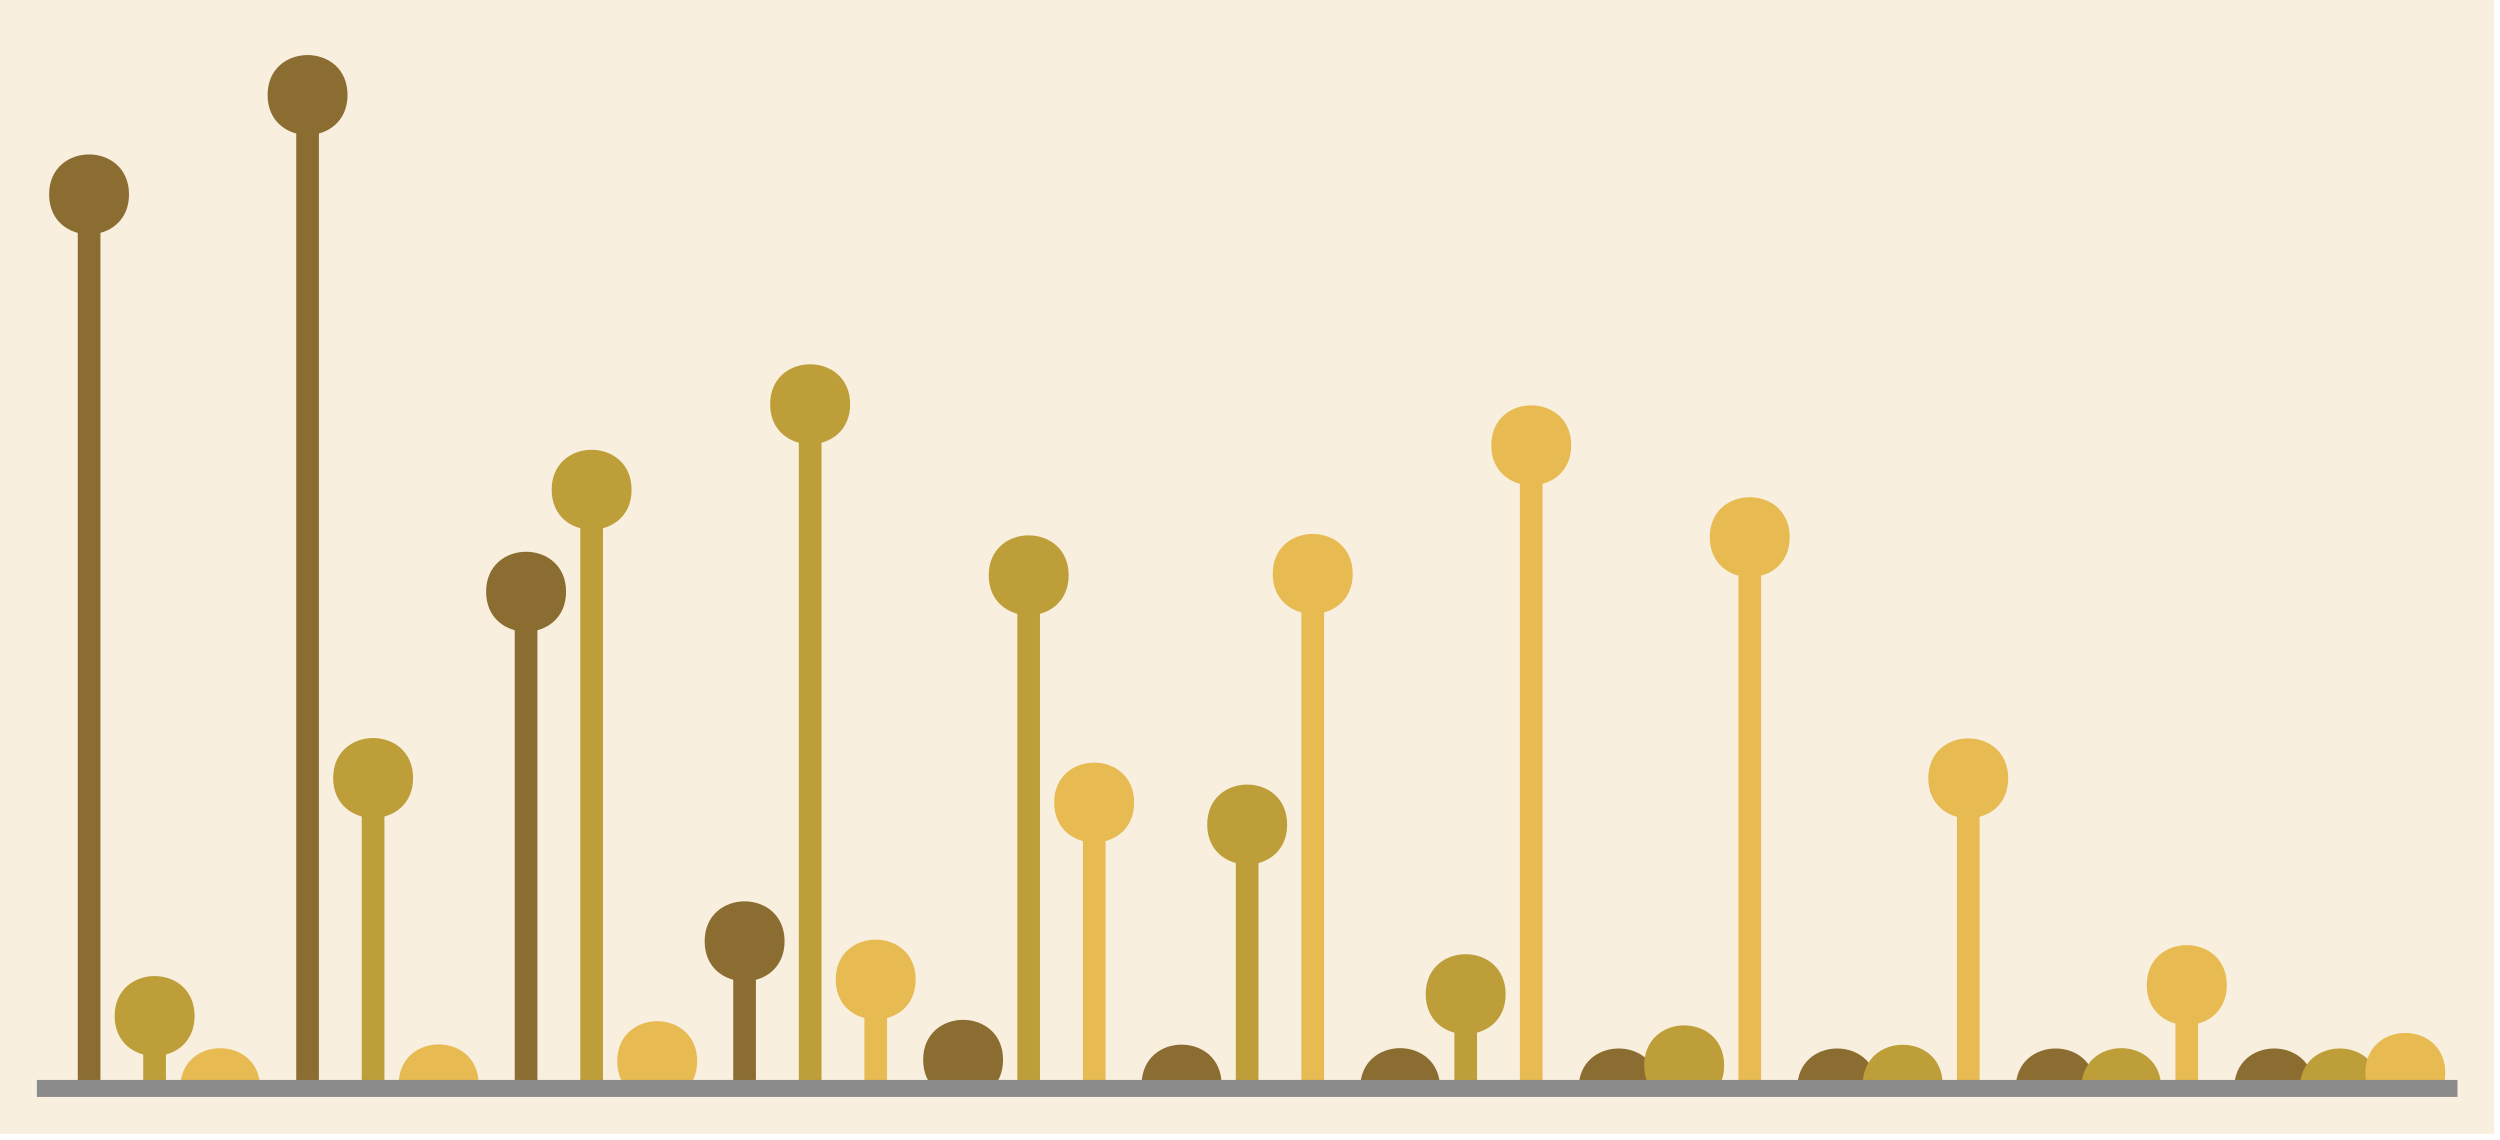
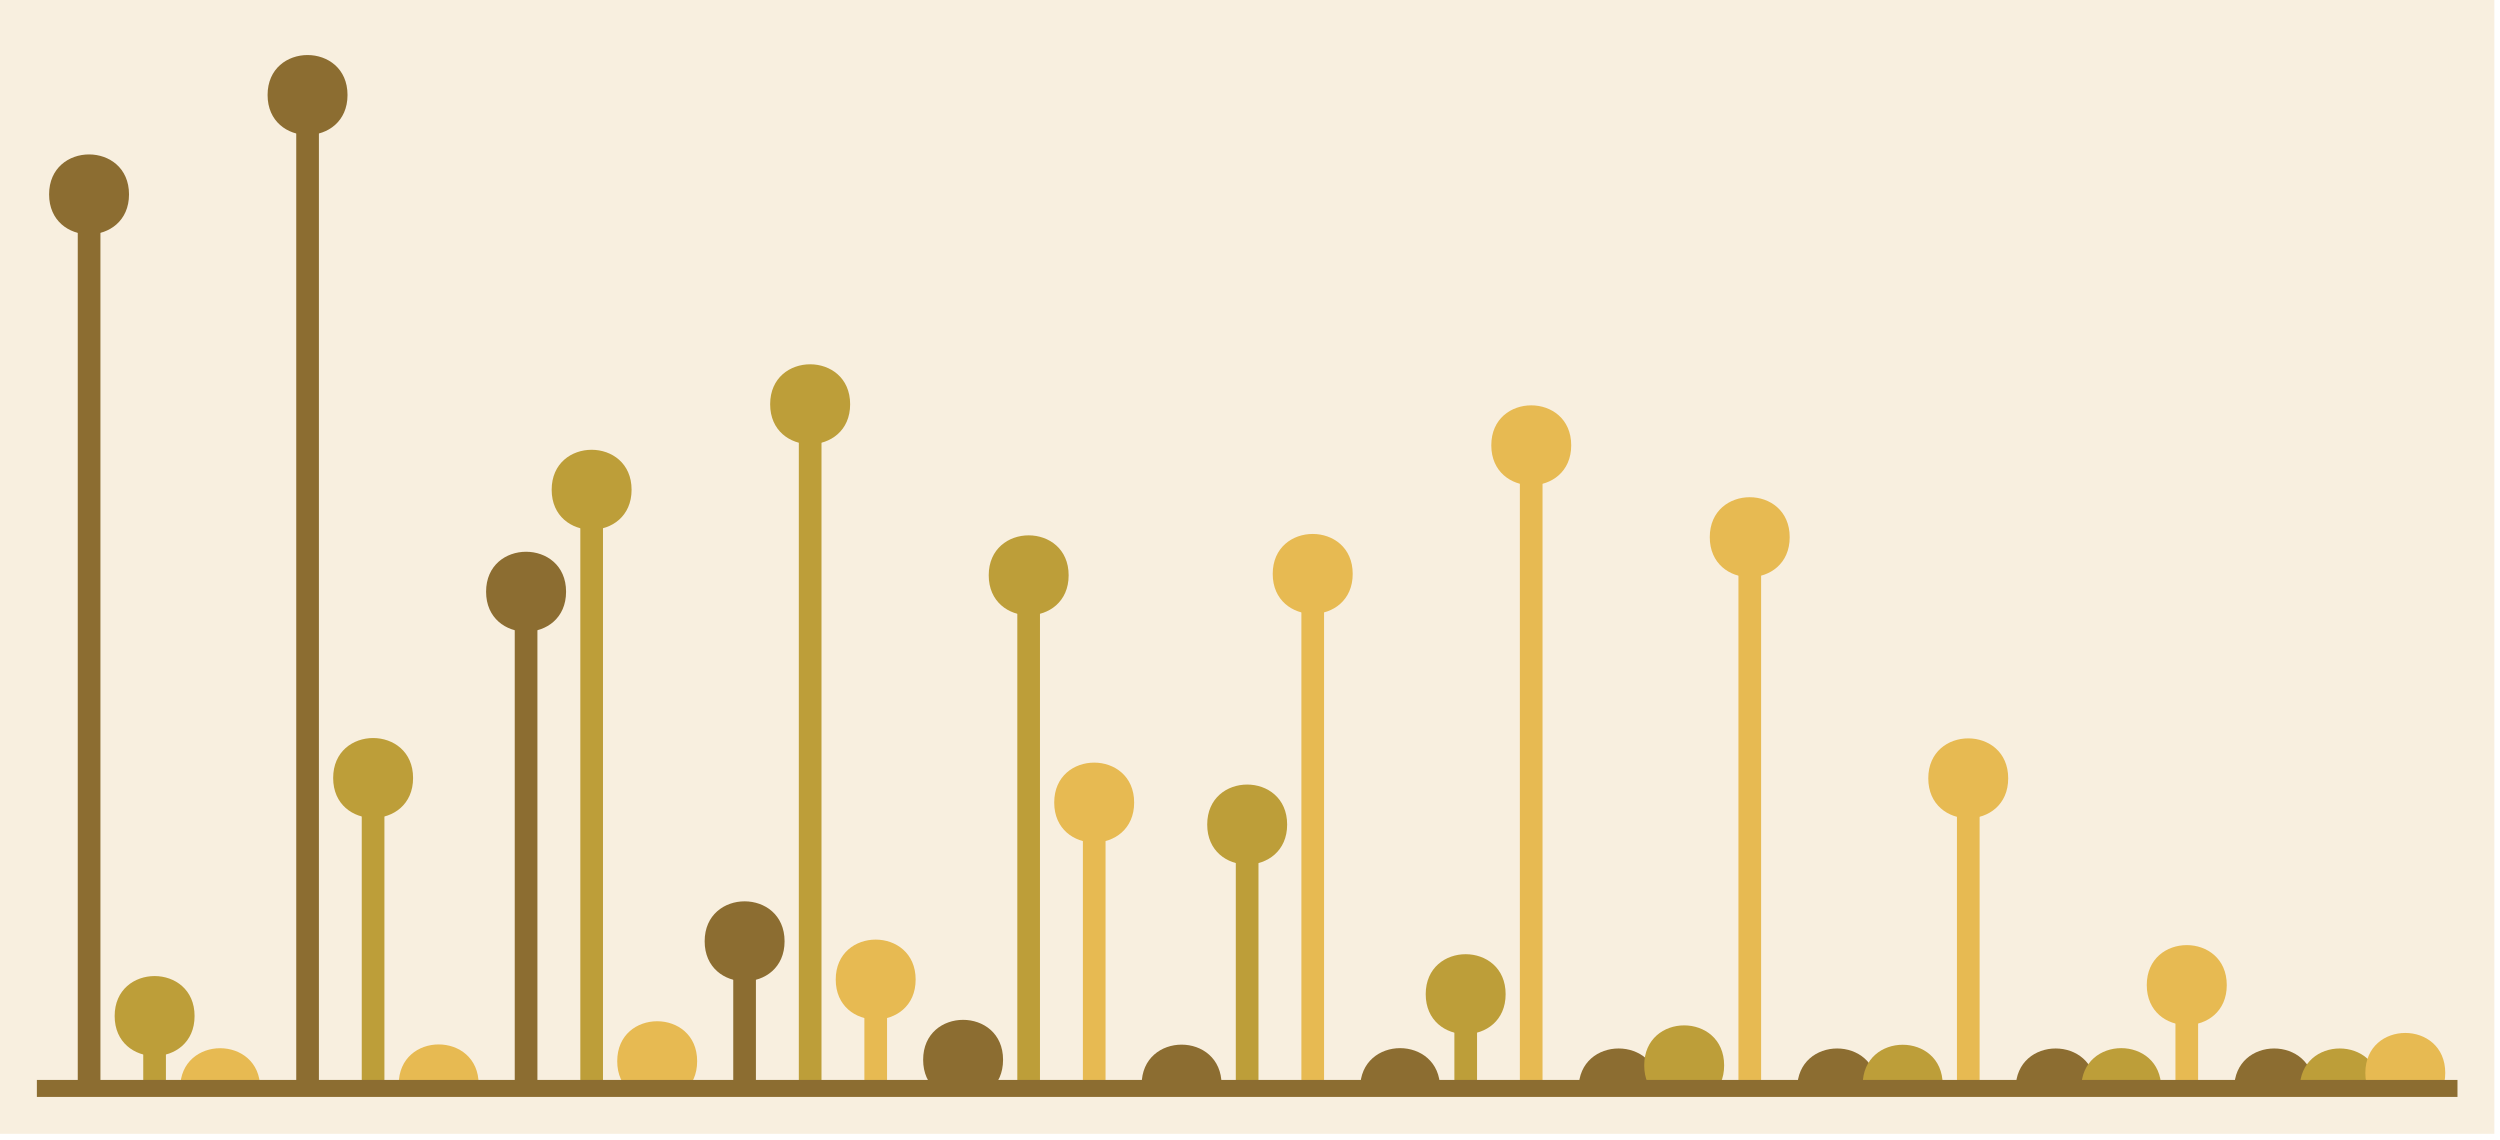
<svg xmlns="http://www.w3.org/2000/svg" width="147" height="67" viewBox="0 0 147 67">
  <defs>
-     <clipPath id="clip-0-ec2f3d06">
+     <clipPath id="clip-0-dd298f36">
      <path clip-rule="nonzero" d="M 4 10 L 6 10 L 6 64 L 4 64 Z M 4 10 " />
    </clipPath>
-     <clipPath id="clip-1-ec2f3d06">
+     <clipPath id="clip-1-dd298f36">
      <path clip-rule="nonzero" d="M 17 4 L 19 4 L 19 64 L 17 64 Z M 17 4 " />
    </clipPath>
-     <clipPath id="clip-2-ec2f3d06">
+     <clipPath id="clip-2-dd298f36">
      <path clip-rule="nonzero" d="M 30 34 L 32 34 L 32 64 L 30 64 Z M 30 34 " />
    </clipPath>
-     <clipPath id="clip-3-ec2f3d06">
+     <clipPath id="clip-3-dd298f36">
      <path clip-rule="nonzero" d="M 43 54 L 45 54 L 45 64 L 43 64 Z M 43 54 " />
    </clipPath>
-     <clipPath id="clip-4-ec2f3d06">
+     <clipPath id="clip-4-dd298f36">
      <path clip-rule="nonzero" d="M 55 61 L 58 61 L 58 64 L 55 64 Z M 55 61 " />
    </clipPath>
-     <clipPath id="clip-5-ec2f3d06">
+     <clipPath id="clip-5-dd298f36">
      <path clip-rule="nonzero" d="M 68 63 L 71 63 L 71 64 L 68 64 Z M 68 63 " />
    </clipPath>
-     <clipPath id="clip-6-ec2f3d06">
+     <clipPath id="clip-6-dd298f36">
      <path clip-rule="nonzero" d="M 81 63 L 83 63 L 83 64 L 81 64 Z M 81 63 " />
    </clipPath>
-     <clipPath id="clip-7-ec2f3d06">
+     <clipPath id="clip-7-dd298f36">
      <path clip-rule="nonzero" d="M 94 63 L 96 63 L 96 64 L 94 64 Z M 94 63 " />
    </clipPath>
-     <clipPath id="clip-8-ec2f3d06">
+     <clipPath id="clip-8-dd298f36">
      <path clip-rule="nonzero" d="M 107 63 L 109 63 L 109 64 L 107 64 Z M 107 63 " />
    </clipPath>
-     <clipPath id="clip-9-ec2f3d06">
+     <clipPath id="clip-9-dd298f36">
      <path clip-rule="nonzero" d="M 120 63 L 122 63 L 122 64 L 120 64 Z M 120 63 " />
    </clipPath>
-     <clipPath id="clip-10-ec2f3d06">
+     <clipPath id="clip-10-dd298f36">
      <path clip-rule="nonzero" d="M 133 63 L 135 63 L 135 64 L 133 64 Z M 133 63 " />
    </clipPath>
-     <clipPath id="clip-11-ec2f3d06">
+     <clipPath id="clip-11-dd298f36">
      <path clip-rule="nonzero" d="M 2.668 9 L 8 9 L 8 14 L 2.668 14 Z M 2.668 9 " />
    </clipPath>
-     <clipPath id="clip-12-ec2f3d06">
+     <clipPath id="clip-12-dd298f36">
      <path clip-rule="nonzero" d="M 54 59 L 59 59 L 59 64 L 54 64 Z M 54 59 " />
    </clipPath>
-     <clipPath id="clip-13-ec2f3d06">
+     <clipPath id="clip-13-dd298f36">
      <path clip-rule="nonzero" d="M 67 61 L 72 61 L 72 64 L 67 64 Z M 67 61 " />
    </clipPath>
-     <clipPath id="clip-14-ec2f3d06">
+     <clipPath id="clip-14-dd298f36">
      <path clip-rule="nonzero" d="M 79 61 L 85 61 L 85 64 L 79 64 Z M 79 61 " />
    </clipPath>
-     <clipPath id="clip-15-ec2f3d06">
+     <clipPath id="clip-15-dd298f36">
      <path clip-rule="nonzero" d="M 92 61 L 98 61 L 98 64 L 92 64 Z M 92 61 " />
    </clipPath>
-     <clipPath id="clip-16-ec2f3d06">
+     <clipPath id="clip-16-dd298f36">
      <path clip-rule="nonzero" d="M 105 61 L 111 61 L 111 64 L 105 64 Z M 105 61 " />
    </clipPath>
-     <clipPath id="clip-17-ec2f3d06">
+     <clipPath id="clip-17-dd298f36">
      <path clip-rule="nonzero" d="M 118 61 L 124 61 L 124 64 L 118 64 Z M 118 61 " />
    </clipPath>
-     <clipPath id="clip-18-ec2f3d06">
+     <clipPath id="clip-18-dd298f36">
      <path clip-rule="nonzero" d="M 131 61 L 137 61 L 137 64 L 131 64 Z M 131 61 " />
    </clipPath>
-     <clipPath id="clip-19-ec2f3d06">
+     <clipPath id="clip-19-dd298f36">
      <path clip-rule="nonzero" d="M 8 59 L 10 59 L 10 64 L 8 64 Z M 8 59 " />
    </clipPath>
-     <clipPath id="clip-20-ec2f3d06">
+     <clipPath id="clip-20-dd298f36">
      <path clip-rule="nonzero" d="M 21 45 L 23 45 L 23 64 L 21 64 Z M 21 45 " />
    </clipPath>
-     <clipPath id="clip-21-ec2f3d06">
+     <clipPath id="clip-21-dd298f36">
      <path clip-rule="nonzero" d="M 34 28 L 36 28 L 36 64 L 34 64 Z M 34 28 " />
    </clipPath>
-     <clipPath id="clip-22-ec2f3d06">
+     <clipPath id="clip-22-dd298f36">
      <path clip-rule="nonzero" d="M 46 23 L 49 23 L 49 64 L 46 64 Z M 46 23 " />
    </clipPath>
-     <clipPath id="clip-23-ec2f3d06">
+     <clipPath id="clip-23-dd298f36">
      <path clip-rule="nonzero" d="M 59 33 L 62 33 L 62 64 L 59 64 Z M 59 33 " />
    </clipPath>
-     <clipPath id="clip-24-ec2f3d06">
+     <clipPath id="clip-24-dd298f36">
      <path clip-rule="nonzero" d="M 72 47 L 74 47 L 74 64 L 72 64 Z M 72 47 " />
    </clipPath>
-     <clipPath id="clip-25-ec2f3d06">
+     <clipPath id="clip-25-dd298f36">
      <path clip-rule="nonzero" d="M 85 57 L 87 57 L 87 64 L 85 64 Z M 85 57 " />
    </clipPath>
-     <clipPath id="clip-26-ec2f3d06">
+     <clipPath id="clip-26-dd298f36">
      <path clip-rule="nonzero" d="M 98 61 L 100 61 L 100 64 L 98 64 Z M 98 61 " />
    </clipPath>
-     <clipPath id="clip-27-ec2f3d06">
+     <clipPath id="clip-27-dd298f36">
      <path clip-rule="nonzero" d="M 111 63 L 113 63 L 113 64 L 111 64 Z M 111 63 " />
    </clipPath>
-     <clipPath id="clip-28-ec2f3d06">
+     <clipPath id="clip-28-dd298f36">
      <path clip-rule="nonzero" d="M 124 63 L 126 63 L 126 64 L 124 64 Z M 124 63 " />
    </clipPath>
-     <clipPath id="clip-29-ec2f3d06">
+     <clipPath id="clip-29-dd298f36">
      <path clip-rule="nonzero" d="M 136 63 L 139 63 L 139 64 L 136 64 Z M 136 63 " />
    </clipPath>
-     <clipPath id="clip-30-ec2f3d06">
+     <clipPath id="clip-30-dd298f36">
      <path clip-rule="nonzero" d="M 96 60 L 102 60 L 102 64 L 96 64 Z M 96 60 " />
    </clipPath>
-     <clipPath id="clip-31-ec2f3d06">
+     <clipPath id="clip-31-dd298f36">
      <path clip-rule="nonzero" d="M 109 61 L 115 61 L 115 64 L 109 64 Z M 109 61 " />
    </clipPath>
-     <clipPath id="clip-32-ec2f3d06">
+     <clipPath id="clip-32-dd298f36">
      <path clip-rule="nonzero" d="M 122 61 L 128 61 L 128 64 L 122 64 Z M 122 61 " />
    </clipPath>
-     <clipPath id="clip-33-ec2f3d06">
+     <clipPath id="clip-33-dd298f36">
      <path clip-rule="nonzero" d="M 135 61 L 140 61 L 140 64 L 135 64 Z M 135 61 " />
    </clipPath>
-     <clipPath id="clip-34-ec2f3d06">
+     <clipPath id="clip-34-dd298f36">
      <path clip-rule="nonzero" d="M 12 63 L 14 63 L 14 64 L 12 64 Z M 12 63 " />
    </clipPath>
-     <clipPath id="clip-35-ec2f3d06">
+     <clipPath id="clip-35-dd298f36">
      <path clip-rule="nonzero" d="M 25 63 L 27 63 L 27 64 L 25 64 Z M 25 63 " />
    </clipPath>
-     <clipPath id="clip-36-ec2f3d06">
+     <clipPath id="clip-36-dd298f36">
      <path clip-rule="nonzero" d="M 37 61 L 40 61 L 40 64 L 37 64 Z M 37 61 " />
    </clipPath>
-     <clipPath id="clip-37-ec2f3d06">
+     <clipPath id="clip-37-dd298f36">
      <path clip-rule="nonzero" d="M 50 56 L 53 56 L 53 64 L 50 64 Z M 50 56 " />
    </clipPath>
-     <clipPath id="clip-38-ec2f3d06">
+     <clipPath id="clip-38-dd298f36">
      <path clip-rule="nonzero" d="M 63 46 L 66 46 L 66 64 L 63 64 Z M 63 46 " />
    </clipPath>
-     <clipPath id="clip-39-ec2f3d06">
+     <clipPath id="clip-39-dd298f36">
      <path clip-rule="nonzero" d="M 76 33 L 78 33 L 78 64 L 76 64 Z M 76 33 " />
    </clipPath>
-     <clipPath id="clip-40-ec2f3d06">
+     <clipPath id="clip-40-dd298f36">
      <path clip-rule="nonzero" d="M 89 25 L 91 25 L 91 64 L 89 64 Z M 89 25 " />
    </clipPath>
-     <clipPath id="clip-41-ec2f3d06">
+     <clipPath id="clip-41-dd298f36">
      <path clip-rule="nonzero" d="M 102 30 L 104 30 L 104 64 L 102 64 Z M 102 30 " />
    </clipPath>
-     <clipPath id="clip-42-ec2f3d06">
+     <clipPath id="clip-42-dd298f36">
      <path clip-rule="nonzero" d="M 115 45 L 117 45 L 117 64 L 115 64 Z M 115 45 " />
    </clipPath>
-     <clipPath id="clip-43-ec2f3d06">
+     <clipPath id="clip-43-dd298f36">
      <path clip-rule="nonzero" d="M 127 57 L 130 57 L 130 64 L 127 64 Z M 127 57 " />
    </clipPath>
-     <clipPath id="clip-44-ec2f3d06">
+     <clipPath id="clip-44-dd298f36">
      <path clip-rule="nonzero" d="M 140 62 L 143 62 L 143 64 L 140 64 Z M 140 62 " />
    </clipPath>
-     <clipPath id="clip-45-ec2f3d06">
+     <clipPath id="clip-45-dd298f36">
      <path clip-rule="nonzero" d="M 10 61 L 16 61 L 16 64 L 10 64 Z M 10 61 " />
    </clipPath>
-     <clipPath id="clip-46-ec2f3d06">
+     <clipPath id="clip-46-dd298f36">
      <path clip-rule="nonzero" d="M 23 61 L 29 61 L 29 64 L 23 64 Z M 23 61 " />
    </clipPath>
-     <clipPath id="clip-47-ec2f3d06">
+     <clipPath id="clip-47-dd298f36">
      <path clip-rule="nonzero" d="M 36 60 L 41 60 L 41 64 L 36 64 Z M 36 60 " />
    </clipPath>
-     <clipPath id="clip-48-ec2f3d06">
+     <clipPath id="clip-48-dd298f36">
      <path clip-rule="nonzero" d="M 139 60 L 144 60 L 144 64 L 139 64 Z M 139 60 " />
    </clipPath>
  </defs>
  <path fill-rule="nonzero" fill="rgb(97.255%, 93.725%, 87.451%)" fill-opacity="1" d="M 0 0 L 146.668 0 L 146.668 66.668 L 0 66.668 Z M 0 0 " />
  <path fill-rule="nonzero" fill="rgb(97.255%, 93.725%, 87.451%)" fill-opacity="1" d="M 2.668 64 L 144 64 L 144 2.668 L 2.668 2.668 Z M 2.668 64 " />
-   <g clip-path="url(#clip-0-ec2f3d06)">
+   <g clip-path="url(#clip-0-dd298f36)">
    <path fill="none" stroke-width="1" stroke-linecap="butt" stroke-linejoin="miter" stroke="rgb(54.902%, 42.745%, 19.216%)" stroke-opacity="1" stroke-miterlimit="1.155" d="M 3.929 48 L 3.929 8.572 " transform="matrix(1.333333, 0, 0, 1.333333, 0, 0)" />
  </g>
-   <g clip-path="url(#clip-1-ec2f3d06)">
+   <g clip-path="url(#clip-1-dd298f36)">
    <path fill="none" stroke-width="1" stroke-linecap="butt" stroke-linejoin="miter" stroke="rgb(54.902%, 42.745%, 19.216%)" stroke-opacity="1" stroke-miterlimit="1.155" d="M 13.564 48 L 13.564 4.189 " transform="matrix(1.333333, 0, 0, 1.333333, 0, 0)" />
  </g>
-   <g clip-path="url(#clip-2-ec2f3d06)">
+   <g clip-path="url(#clip-2-dd298f36)">
    <path fill="none" stroke-width="1" stroke-linecap="butt" stroke-linejoin="miter" stroke="rgb(54.902%, 42.745%, 19.216%)" stroke-opacity="1" stroke-miterlimit="1.155" d="M 23.2 48 L 23.2 26.095 " transform="matrix(1.333333, 0, 0, 1.333333, 0, 0)" />
  </g>
-   <g clip-path="url(#clip-3-ec2f3d06)">
+   <g clip-path="url(#clip-3-dd298f36)">
    <path fill="none" stroke-width="1" stroke-linecap="butt" stroke-linejoin="miter" stroke="rgb(54.902%, 42.745%, 19.216%)" stroke-opacity="1" stroke-miterlimit="1.155" d="M 32.836 48 L 32.836 41.511 " transform="matrix(1.333333, 0, 0, 1.333333, 0, 0)" />
  </g>
-   <g clip-path="url(#clip-4-ec2f3d06)">
+   <g clip-path="url(#clip-4-dd298f36)">
    <path fill="none" stroke-width="1" stroke-linecap="butt" stroke-linejoin="miter" stroke="rgb(54.902%, 42.745%, 19.216%)" stroke-opacity="1" stroke-miterlimit="1.155" d="M 42.472 48 L 42.472 46.737 " transform="matrix(1.333333, 0, 0, 1.333333, 0, 0)" />
  </g>
-   <g clip-path="url(#clip-5-ec2f3d06)">
+   <g clip-path="url(#clip-5-dd298f36)">
    <path fill="none" stroke-width="1" stroke-linecap="butt" stroke-linejoin="miter" stroke="rgb(54.902%, 42.745%, 19.216%)" stroke-opacity="1" stroke-miterlimit="1.155" d="M 52.11 48 L 52.11 47.833 " transform="matrix(1.333333, 0, 0, 1.333333, 0, 0)" />
  </g>
-   <g clip-path="url(#clip-6-ec2f3d06)">
+   <g clip-path="url(#clip-6-dd298f36)">
    <path fill="none" stroke-width="1" stroke-linecap="butt" stroke-linejoin="miter" stroke="rgb(54.902%, 42.745%, 19.216%)" stroke-opacity="1" stroke-miterlimit="1.155" d="M 61.746 48 L 61.746 47.985 " transform="matrix(1.333333, 0, 0, 1.333333, 0, 0)" />
  </g>
-   <g clip-path="url(#clip-7-ec2f3d06)">
+   <g clip-path="url(#clip-7-dd298f36)">
    <path fill="none" stroke-width="1" stroke-linecap="butt" stroke-linejoin="miter" stroke="rgb(54.902%, 42.745%, 19.216%)" stroke-opacity="1" stroke-miterlimit="1.155" d="M 71.382 48 L 71.382 48 " transform="matrix(1.333333, 0, 0, 1.333333, 0, 0)" />
  </g>
-   <g clip-path="url(#clip-8-ec2f3d06)">
+   <g clip-path="url(#clip-8-dd298f36)">
    <path fill="none" stroke-width="1" stroke-linecap="butt" stroke-linejoin="miter" stroke="rgb(54.902%, 42.745%, 19.216%)" stroke-opacity="1" stroke-miterlimit="1.155" d="M 81.018 48 L 81.018 48 " transform="matrix(1.333333, 0, 0, 1.333333, 0, 0)" />
  </g>
-   <g clip-path="url(#clip-9-ec2f3d06)">
+   <g clip-path="url(#clip-9-dd298f36)">
    <path fill="none" stroke-width="1" stroke-linecap="butt" stroke-linejoin="miter" stroke="rgb(54.902%, 42.745%, 19.216%)" stroke-opacity="1" stroke-miterlimit="1.155" d="M 90.653 48 L 90.653 48 " transform="matrix(1.333333, 0, 0, 1.333333, 0, 0)" />
  </g>
-   <g clip-path="url(#clip-10-ec2f3d06)">
+   <g clip-path="url(#clip-10-dd298f36)">
    <path fill="none" stroke-width="1" stroke-linecap="butt" stroke-linejoin="miter" stroke="rgb(54.902%, 42.745%, 19.216%)" stroke-opacity="1" stroke-miterlimit="1.155" d="M 100.292 48 L 100.292 48 " transform="matrix(1.333333, 0, 0, 1.333333, 0, 0)" />
  </g>
-   <g clip-path="url(#clip-11-ec2f3d06)">
+   <g clip-path="url(#clip-11-dd298f36)">
    <path fill-rule="nonzero" fill="rgb(54.902%, 42.745%, 19.216%)" fill-opacity="1" d="M 7.586 11.43 C 7.586 8.297 2.887 8.297 2.887 11.43 C 2.887 14.562 7.586 14.562 7.586 11.43 Z M 7.586 11.43 " />
  </g>
  <path fill-rule="nonzero" fill="rgb(54.902%, 42.745%, 19.216%)" fill-opacity="1" d="M 20.434 5.586 C 20.434 2.453 15.734 2.453 15.734 5.586 C 15.734 8.719 20.434 8.719 20.434 5.586 Z M 20.434 5.586 " />
  <path fill-rule="nonzero" fill="rgb(54.902%, 42.745%, 19.216%)" fill-opacity="1" d="M 33.285 34.793 C 33.285 31.66 28.582 31.66 28.582 34.793 C 28.582 37.926 33.285 37.926 33.285 34.793 Z M 33.285 34.793 " />
  <path fill-rule="nonzero" fill="rgb(54.902%, 42.745%, 19.216%)" fill-opacity="1" d="M 46.133 55.348 C 46.133 52.215 41.434 52.215 41.434 55.348 C 41.434 58.48 46.133 58.48 46.133 55.348 Z M 46.133 55.348 " />
-   <g clip-path="url(#clip-12-ec2f3d06)">
+   <g clip-path="url(#clip-12-dd298f36)">
    <path fill-rule="nonzero" fill="rgb(54.902%, 42.745%, 19.216%)" fill-opacity="1" d="M 58.98 62.316 C 58.98 59.184 54.281 59.184 54.281 62.316 C 54.281 65.449 58.98 65.449 58.98 62.316 Z M 58.98 62.316 " />
  </g>
-   <g clip-path="url(#clip-13-ec2f3d06)">
+   <g clip-path="url(#clip-13-dd298f36)">
    <path fill-rule="nonzero" fill="rgb(54.902%, 42.745%, 19.216%)" fill-opacity="1" d="M 71.828 63.777 C 71.828 60.641 67.129 60.641 67.129 63.777 C 67.129 66.91 71.828 66.91 71.828 63.777 Z M 71.828 63.777 " />
  </g>
-   <g clip-path="url(#clip-14-ec2f3d06)">
+   <g clip-path="url(#clip-14-dd298f36)">
    <path fill-rule="nonzero" fill="rgb(54.902%, 42.745%, 19.216%)" fill-opacity="1" d="M 84.676 63.98 C 84.676 60.848 79.977 60.848 79.977 63.98 C 79.977 67.113 84.676 67.113 84.676 63.98 Z M 84.676 63.98 " />
  </g>
-   <g clip-path="url(#clip-15-ec2f3d06)">
+   <g clip-path="url(#clip-15-dd298f36)">
    <path fill-rule="nonzero" fill="rgb(54.902%, 42.745%, 19.216%)" fill-opacity="1" d="M 97.527 64 C 97.527 60.867 92.824 60.867 92.824 64 C 92.824 67.133 97.527 67.133 97.527 64 Z M 97.527 64 " />
  </g>
-   <g clip-path="url(#clip-16-ec2f3d06)">
+   <g clip-path="url(#clip-16-dd298f36)">
    <path fill-rule="nonzero" fill="rgb(54.902%, 42.745%, 19.216%)" fill-opacity="1" d="M 110.375 64 C 110.375 60.867 105.676 60.867 105.676 64 C 105.676 67.133 110.375 67.133 110.375 64 Z M 110.375 64 " />
  </g>
-   <g clip-path="url(#clip-17-ec2f3d06)">
+   <g clip-path="url(#clip-17-dd298f36)">
    <path fill-rule="nonzero" fill="rgb(54.902%, 42.745%, 19.216%)" fill-opacity="1" d="M 123.223 64 C 123.223 60.867 118.523 60.867 118.523 64 C 118.523 67.133 123.223 67.133 123.223 64 Z M 123.223 64 " />
  </g>
-   <g clip-path="url(#clip-18-ec2f3d06)">
+   <g clip-path="url(#clip-18-dd298f36)">
    <path fill-rule="nonzero" fill="rgb(54.902%, 42.745%, 19.216%)" fill-opacity="1" d="M 136.07 64 C 136.07 60.867 131.371 60.867 131.371 64 C 131.371 67.133 136.07 67.133 136.07 64 Z M 136.07 64 " />
  </g>
-   <g clip-path="url(#clip-19-ec2f3d06)">
+   <g clip-path="url(#clip-19-dd298f36)">
    <path fill="none" stroke-width="1" stroke-linecap="butt" stroke-linejoin="miter" stroke="rgb(74.118%, 61.961%, 22.353%)" stroke-opacity="1" stroke-miterlimit="1.155" d="M 6.817 48 L 6.817 44.807 " transform="matrix(1.333333, 0, 0, 1.333333, 0, 0)" />
  </g>
-   <g clip-path="url(#clip-20-ec2f3d06)">
+   <g clip-path="url(#clip-20-dd298f36)">
    <path fill="none" stroke-width="1" stroke-linecap="butt" stroke-linejoin="miter" stroke="rgb(74.118%, 61.961%, 22.353%)" stroke-opacity="1" stroke-miterlimit="1.155" d="M 16.453 48 L 16.453 34.31 " transform="matrix(1.333333, 0, 0, 1.333333, 0, 0)" />
  </g>
-   <g clip-path="url(#clip-21-ec2f3d06)">
+   <g clip-path="url(#clip-21-dd298f36)">
    <path fill="none" stroke-width="1" stroke-linecap="butt" stroke-linejoin="miter" stroke="rgb(74.118%, 61.961%, 22.353%)" stroke-opacity="1" stroke-miterlimit="1.155" d="M 26.092 48 L 26.092 21.598 " transform="matrix(1.333333, 0, 0, 1.333333, 0, 0)" />
  </g>
-   <g clip-path="url(#clip-22-ec2f3d06)">
+   <g clip-path="url(#clip-22-dd298f36)">
    <path fill="none" stroke-width="1" stroke-linecap="butt" stroke-linejoin="miter" stroke="rgb(74.118%, 61.961%, 22.353%)" stroke-opacity="1" stroke-miterlimit="1.155" d="M 35.728 48 L 35.728 17.827 " transform="matrix(1.333333, 0, 0, 1.333333, 0, 0)" />
  </g>
-   <g clip-path="url(#clip-23-ec2f3d06)">
+   <g clip-path="url(#clip-23-dd298f36)">
    <path fill="none" stroke-width="1" stroke-linecap="butt" stroke-linejoin="miter" stroke="rgb(74.118%, 61.961%, 22.353%)" stroke-opacity="1" stroke-miterlimit="1.155" d="M 45.363 48 L 45.363 25.371 " transform="matrix(1.333333, 0, 0, 1.333333, 0, 0)" />
  </g>
-   <g clip-path="url(#clip-24-ec2f3d06)">
+   <g clip-path="url(#clip-24-dd298f36)">
    <path fill="none" stroke-width="1" stroke-linecap="butt" stroke-linejoin="miter" stroke="rgb(74.118%, 61.961%, 22.353%)" stroke-opacity="1" stroke-miterlimit="1.155" d="M 54.999 48 L 54.999 36.363 " transform="matrix(1.333333, 0, 0, 1.333333, 0, 0)" />
  </g>
-   <g clip-path="url(#clip-25-ec2f3d06)">
+   <g clip-path="url(#clip-25-dd298f36)">
    <path fill="none" stroke-width="1" stroke-linecap="butt" stroke-linejoin="miter" stroke="rgb(74.118%, 61.961%, 22.353%)" stroke-opacity="1" stroke-miterlimit="1.155" d="M 64.638 48 L 64.638 43.843 " transform="matrix(1.333333, 0, 0, 1.333333, 0, 0)" />
  </g>
-   <g clip-path="url(#clip-26-ec2f3d06)">
+   <g clip-path="url(#clip-26-dd298f36)">
    <path fill="none" stroke-width="1" stroke-linecap="butt" stroke-linejoin="miter" stroke="rgb(74.118%, 61.961%, 22.353%)" stroke-opacity="1" stroke-miterlimit="1.155" d="M 74.273 48 L 74.273 46.983 " transform="matrix(1.333333, 0, 0, 1.333333, 0, 0)" />
  </g>
-   <g clip-path="url(#clip-27-ec2f3d06)">
+   <g clip-path="url(#clip-27-dd298f36)">
    <path fill="none" stroke-width="1" stroke-linecap="butt" stroke-linejoin="miter" stroke="rgb(74.118%, 61.961%, 22.353%)" stroke-opacity="1" stroke-miterlimit="1.155" d="M 83.909 48 L 83.909 47.836 " transform="matrix(1.333333, 0, 0, 1.333333, 0, 0)" />
  </g>
-   <g clip-path="url(#clip-28-ec2f3d06)">
+   <g clip-path="url(#clip-28-dd298f36)">
    <path fill="none" stroke-width="1" stroke-linecap="butt" stroke-linejoin="miter" stroke="rgb(74.118%, 61.961%, 22.353%)" stroke-opacity="1" stroke-miterlimit="1.155" d="M 93.545 48 L 93.545 47.985 " transform="matrix(1.333333, 0, 0, 1.333333, 0, 0)" />
  </g>
-   <g clip-path="url(#clip-29-ec2f3d06)">
+   <g clip-path="url(#clip-29-dd298f36)">
    <path fill="none" stroke-width="1" stroke-linecap="butt" stroke-linejoin="miter" stroke="rgb(74.118%, 61.961%, 22.353%)" stroke-opacity="1" stroke-miterlimit="1.155" d="M 103.181 48 L 103.181 48 " transform="matrix(1.333333, 0, 0, 1.333333, 0, 0)" />
  </g>
  <path fill-rule="nonzero" fill="rgb(74.118%, 61.961%, 22.353%)" fill-opacity="1" d="M 11.441 59.742 C 11.441 56.609 6.742 56.609 6.742 59.742 C 6.742 62.875 11.441 62.875 11.441 59.742 Z M 11.441 59.742 " />
  <path fill-rule="nonzero" fill="rgb(74.118%, 61.961%, 22.353%)" fill-opacity="1" d="M 24.289 45.746 C 24.289 42.613 19.59 42.613 19.59 45.746 C 19.59 48.879 24.289 48.879 24.289 45.746 Z M 24.289 45.746 " />
  <path fill-rule="nonzero" fill="rgb(74.118%, 61.961%, 22.353%)" fill-opacity="1" d="M 37.137 28.797 C 37.137 25.664 32.438 25.664 32.438 28.797 C 32.438 31.93 37.137 31.93 37.137 28.797 Z M 37.137 28.797 " />
  <path fill-rule="nonzero" fill="rgb(74.118%, 61.961%, 22.353%)" fill-opacity="1" d="M 49.988 23.77 C 49.988 20.637 45.285 20.637 45.285 23.77 C 45.285 26.902 49.988 26.902 49.988 23.77 Z M 49.988 23.77 " />
  <path fill-rule="nonzero" fill="rgb(74.118%, 61.961%, 22.353%)" fill-opacity="1" d="M 62.836 33.828 C 62.836 30.695 58.137 30.695 58.137 33.828 C 58.137 36.961 62.836 36.961 62.836 33.828 Z M 62.836 33.828 " />
  <path fill-rule="nonzero" fill="rgb(74.118%, 61.961%, 22.353%)" fill-opacity="1" d="M 75.684 48.484 C 75.684 45.348 70.984 45.348 70.984 48.484 C 70.984 51.617 75.684 51.617 75.684 48.484 Z M 75.684 48.484 " />
  <path fill-rule="nonzero" fill="rgb(74.118%, 61.961%, 22.353%)" fill-opacity="1" d="M 88.531 58.457 C 88.531 55.324 83.832 55.324 83.832 58.457 C 83.832 61.59 88.531 61.59 88.531 58.457 Z M 88.531 58.457 " />
-   <g clip-path="url(#clip-30-ec2f3d06)">
+   <g clip-path="url(#clip-30-dd298f36)">
    <path fill-rule="nonzero" fill="rgb(74.118%, 61.961%, 22.353%)" fill-opacity="1" d="M 101.379 62.645 C 101.379 59.508 96.68 59.508 96.68 62.645 C 96.68 65.777 101.379 65.777 101.379 62.645 Z M 101.379 62.645 " />
  </g>
-   <g clip-path="url(#clip-31-ec2f3d06)">
+   <g clip-path="url(#clip-31-dd298f36)">
    <path fill-rule="nonzero" fill="rgb(74.118%, 61.961%, 22.353%)" fill-opacity="1" d="M 114.23 63.781 C 114.23 60.648 109.527 60.648 109.527 63.781 C 109.527 66.914 114.23 66.914 114.23 63.781 Z M 114.23 63.781 " />
  </g>
-   <g clip-path="url(#clip-32-ec2f3d06)">
+   <g clip-path="url(#clip-32-dd298f36)">
    <path fill-rule="nonzero" fill="rgb(74.118%, 61.961%, 22.353%)" fill-opacity="1" d="M 127.078 63.98 C 127.078 60.848 122.379 60.848 122.379 63.98 C 122.379 67.113 127.078 67.113 127.078 63.98 Z M 127.078 63.98 " />
  </g>
-   <g clip-path="url(#clip-33-ec2f3d06)">
+   <g clip-path="url(#clip-33-dd298f36)">
    <path fill-rule="nonzero" fill="rgb(74.118%, 61.961%, 22.353%)" fill-opacity="1" d="M 139.926 64 C 139.926 60.867 135.227 60.867 135.227 64 C 135.227 67.133 139.926 67.133 139.926 64 Z M 139.926 64 " />
  </g>
-   <g clip-path="url(#clip-34-ec2f3d06)">
+   <g clip-path="url(#clip-34-dd298f36)">
    <path fill="none" stroke-width="1" stroke-linecap="butt" stroke-linejoin="miter" stroke="rgb(90.588%, 72.941%, 32.157%)" stroke-opacity="1" stroke-miterlimit="1.155" d="M 9.709 48 L 9.709 47.988 " transform="matrix(1.333333, 0, 0, 1.333333, 0, 0)" />
  </g>
-   <g clip-path="url(#clip-35-ec2f3d06)">
+   <g clip-path="url(#clip-35-dd298f36)">
    <path fill="none" stroke-width="1" stroke-linecap="butt" stroke-linejoin="miter" stroke="rgb(90.588%, 72.941%, 32.157%)" stroke-opacity="1" stroke-miterlimit="1.155" d="M 19.345 48 L 19.345 47.821 " transform="matrix(1.333333, 0, 0, 1.333333, 0, 0)" />
  </g>
-   <g clip-path="url(#clip-36-ec2f3d06)">
+   <g clip-path="url(#clip-36-dd298f36)">
    <path fill="none" stroke-width="1" stroke-linecap="butt" stroke-linejoin="miter" stroke="rgb(90.588%, 72.941%, 32.157%)" stroke-opacity="1" stroke-miterlimit="1.155" d="M 28.98 48 L 28.98 46.799 " transform="matrix(1.333333, 0, 0, 1.333333, 0, 0)" />
  </g>
-   <g clip-path="url(#clip-37-ec2f3d06)">
+   <g clip-path="url(#clip-37-dd298f36)">
    <path fill="none" stroke-width="1" stroke-linecap="butt" stroke-linejoin="miter" stroke="rgb(90.588%, 72.941%, 32.157%)" stroke-opacity="1" stroke-miterlimit="1.155" d="M 38.619 48 L 38.619 43.198 " transform="matrix(1.333333, 0, 0, 1.333333, 0, 0)" />
  </g>
-   <g clip-path="url(#clip-38-ec2f3d06)">
+   <g clip-path="url(#clip-38-dd298f36)">
    <path fill="none" stroke-width="1" stroke-linecap="butt" stroke-linejoin="miter" stroke="rgb(90.588%, 72.941%, 32.157%)" stroke-opacity="1" stroke-miterlimit="1.155" d="M 48.255 48 L 48.255 35.394 " transform="matrix(1.333333, 0, 0, 1.333333, 0, 0)" />
  </g>
-   <g clip-path="url(#clip-39-ec2f3d06)">
+   <g clip-path="url(#clip-39-dd298f36)">
    <path fill="none" stroke-width="1" stroke-linecap="butt" stroke-linejoin="miter" stroke="rgb(90.588%, 72.941%, 32.157%)" stroke-opacity="1" stroke-miterlimit="1.155" d="M 57.891 48 L 57.891 25.31 " transform="matrix(1.333333, 0, 0, 1.333333, 0, 0)" />
  </g>
-   <g clip-path="url(#clip-40-ec2f3d06)">
+   <g clip-path="url(#clip-40-dd298f36)">
    <path fill="none" stroke-width="1" stroke-linecap="butt" stroke-linejoin="miter" stroke="rgb(90.588%, 72.941%, 32.157%)" stroke-opacity="1" stroke-miterlimit="1.155" d="M 67.526 48 L 67.526 19.638 " transform="matrix(1.333333, 0, 0, 1.333333, 0, 0)" />
  </g>
-   <g clip-path="url(#clip-41-ec2f3d06)">
+   <g clip-path="url(#clip-41-dd298f36)">
    <path fill="none" stroke-width="1" stroke-linecap="butt" stroke-linejoin="miter" stroke="rgb(90.588%, 72.941%, 32.157%)" stroke-opacity="1" stroke-miterlimit="1.155" d="M 77.165 48 L 77.165 23.689 " transform="matrix(1.333333, 0, 0, 1.333333, 0, 0)" />
  </g>
-   <g clip-path="url(#clip-42-ec2f3d06)">
+   <g clip-path="url(#clip-42-dd298f36)">
    <path fill="none" stroke-width="1" stroke-linecap="butt" stroke-linejoin="miter" stroke="rgb(90.588%, 72.941%, 32.157%)" stroke-opacity="1" stroke-miterlimit="1.155" d="M 86.801 48 L 86.801 34.324 " transform="matrix(1.333333, 0, 0, 1.333333, 0, 0)" />
  </g>
-   <g clip-path="url(#clip-43-ec2f3d06)">
+   <g clip-path="url(#clip-43-dd298f36)">
    <path fill="none" stroke-width="1" stroke-linecap="butt" stroke-linejoin="miter" stroke="rgb(90.588%, 72.941%, 32.157%)" stroke-opacity="1" stroke-miterlimit="1.155" d="M 96.437 48 L 96.437 43.441 " transform="matrix(1.333333, 0, 0, 1.333333, 0, 0)" />
  </g>
-   <g clip-path="url(#clip-44-ec2f3d06)">
+   <g clip-path="url(#clip-44-dd298f36)">
    <path fill="none" stroke-width="1" stroke-linecap="butt" stroke-linejoin="miter" stroke="rgb(90.588%, 72.941%, 32.157%)" stroke-opacity="1" stroke-miterlimit="1.155" d="M 106.072 48 L 106.072 47.317 " transform="matrix(1.333333, 0, 0, 1.333333, 0, 0)" />
  </g>
-   <g clip-path="url(#clip-45-ec2f3d06)">
+   <g clip-path="url(#clip-45-dd298f36)">
    <path fill-rule="nonzero" fill="rgb(90.588%, 72.941%, 32.157%)" fill-opacity="1" d="M 15.297 63.984 C 15.297 60.852 10.594 60.852 10.594 63.984 C 10.594 67.117 15.297 67.117 15.297 63.984 Z M 15.297 63.984 " />
  </g>
-   <g clip-path="url(#clip-46-ec2f3d06)">
+   <g clip-path="url(#clip-46-dd298f36)">
    <path fill-rule="nonzero" fill="rgb(90.588%, 72.941%, 32.157%)" fill-opacity="1" d="M 28.145 63.762 C 28.145 60.629 23.445 60.629 23.445 63.762 C 23.445 66.895 28.145 66.895 28.145 63.762 Z M 28.145 63.762 " />
  </g>
-   <g clip-path="url(#clip-47-ec2f3d06)">
+   <g clip-path="url(#clip-47-dd298f36)">
    <path fill-rule="nonzero" fill="rgb(90.588%, 72.941%, 32.157%)" fill-opacity="1" d="M 40.992 62.398 C 40.992 59.266 36.293 59.266 36.293 62.398 C 36.293 65.531 40.992 65.531 40.992 62.398 Z M 40.992 62.398 " />
  </g>
  <path fill-rule="nonzero" fill="rgb(90.588%, 72.941%, 32.157%)" fill-opacity="1" d="M 53.84 57.598 C 53.84 54.465 49.141 54.465 49.141 57.598 C 49.141 60.73 53.84 60.73 53.84 57.598 Z M 53.84 57.598 " />
  <path fill-rule="nonzero" fill="rgb(90.588%, 72.941%, 32.157%)" fill-opacity="1" d="M 66.688 47.191 C 66.688 44.059 61.988 44.059 61.988 47.191 C 61.988 50.324 66.688 50.324 66.688 47.191 Z M 66.688 47.191 " />
  <path fill-rule="nonzero" fill="rgb(90.588%, 72.941%, 32.157%)" fill-opacity="1" d="M 79.539 33.746 C 79.539 30.613 74.836 30.613 74.836 33.746 C 74.836 36.879 79.539 36.879 79.539 33.746 Z M 79.539 33.746 " />
  <path fill-rule="nonzero" fill="rgb(90.588%, 72.941%, 32.157%)" fill-opacity="1" d="M 92.387 26.184 C 92.387 23.051 87.688 23.051 87.688 26.184 C 87.688 29.316 92.387 29.316 92.387 26.184 Z M 92.387 26.184 " />
  <path fill-rule="nonzero" fill="rgb(90.588%, 72.941%, 32.157%)" fill-opacity="1" d="M 105.234 31.586 C 105.234 28.453 100.535 28.453 100.535 31.586 C 100.535 34.719 105.234 34.719 105.234 31.586 Z M 105.234 31.586 " />
  <path fill-rule="nonzero" fill="rgb(90.588%, 72.941%, 32.157%)" fill-opacity="1" d="M 118.082 45.766 C 118.082 42.633 113.383 42.633 113.383 45.766 C 113.383 48.898 118.082 48.898 118.082 45.766 Z M 118.082 45.766 " />
  <path fill-rule="nonzero" fill="rgb(90.588%, 72.941%, 32.157%)" fill-opacity="1" d="M 130.934 57.922 C 130.934 54.789 126.23 54.789 126.23 57.922 C 126.23 61.055 130.934 61.055 130.934 57.922 Z M 130.934 57.922 " />
-   <g clip-path="url(#clip-48-ec2f3d06)">
+   <g clip-path="url(#clip-48-dd298f36)">
    <path fill-rule="nonzero" fill="rgb(90.588%, 72.941%, 32.157%)" fill-opacity="1" d="M 143.781 63.09 C 143.781 59.953 139.082 59.953 139.082 63.09 C 139.082 66.223 143.781 66.223 143.781 63.09 Z M 143.781 63.09 " />
  </g>
-   <path fill="none" stroke-width="0.75" stroke-linecap="butt" stroke-linejoin="miter" stroke="rgb(54.51%, 54.51%, 54.51%)" stroke-opacity="1" stroke-miterlimit="1.155" d="M 1.626 48 L 108.375 48 " transform="matrix(1.333333, 0, 0, 1.333333, 0, 0)" />
+   <path fill="none" stroke-width="0.75" stroke-linecap="butt" stroke-linejoin="miter" stroke="rgb(54.902%, 42.745%, 19.216%)" stroke-opacity="1" stroke-miterlimit="1.155" d="M 1.626 48 L 108.375 48 " transform="matrix(1.333333, 0, 0, 1.333333, 0, 0)" />
</svg>
